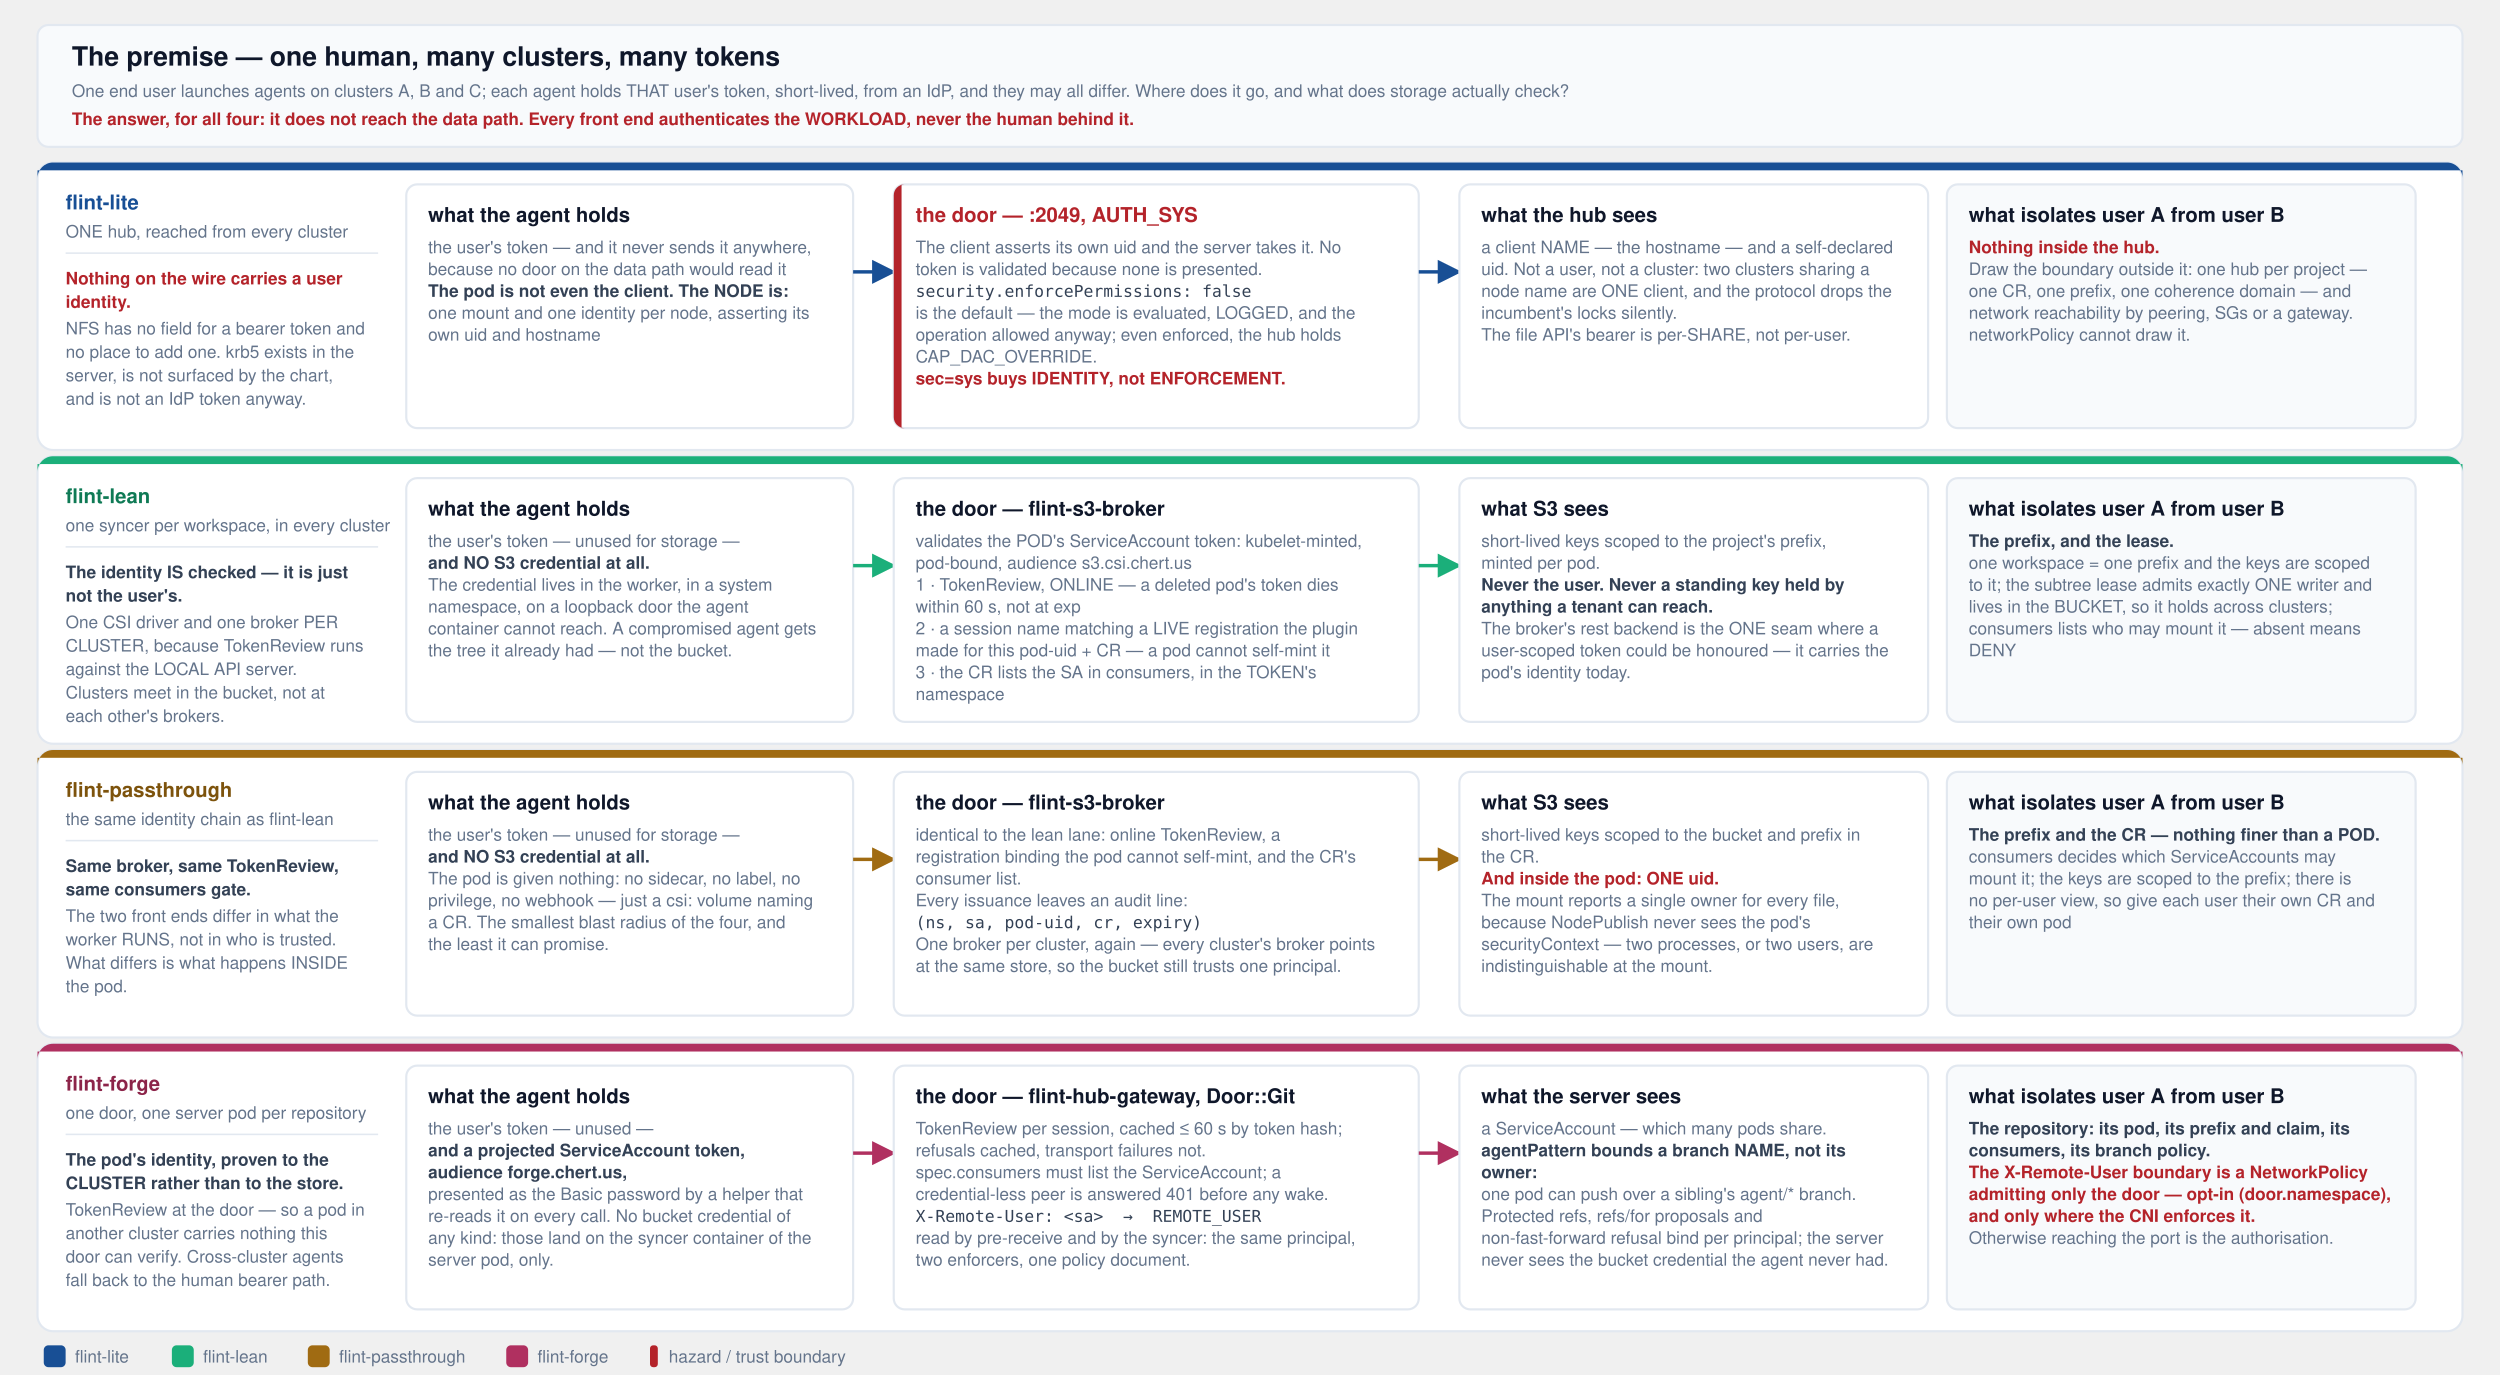
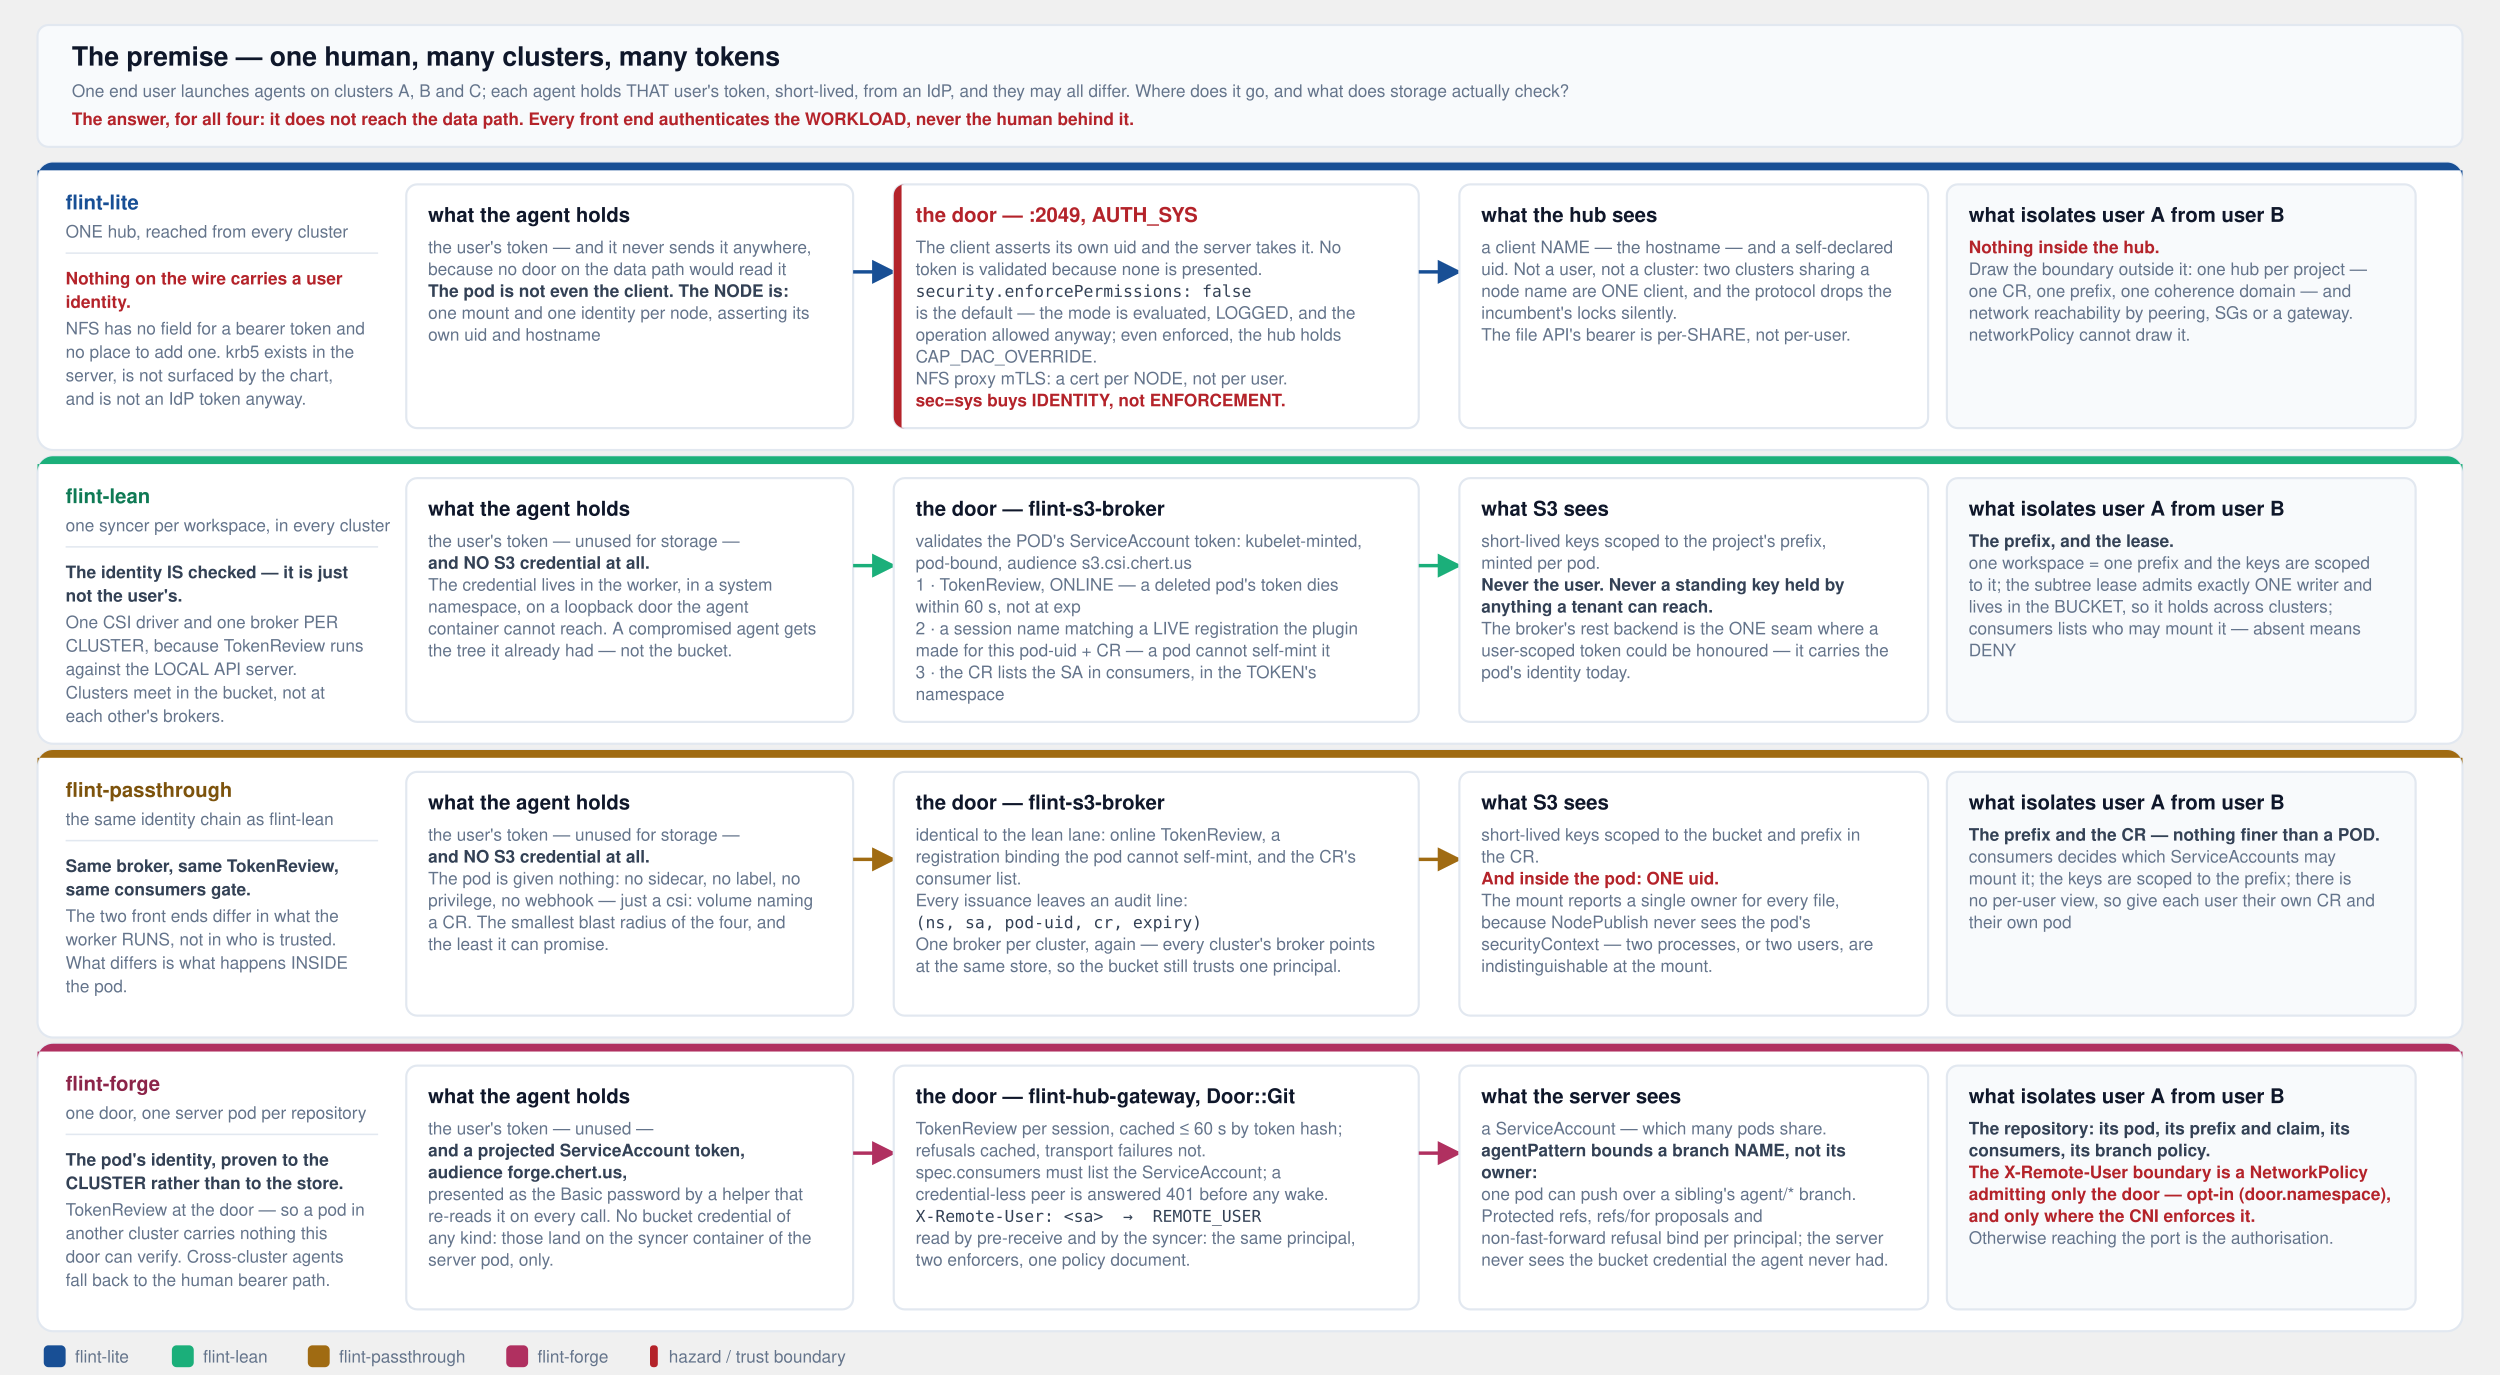
<svg xmlns="http://www.w3.org/2000/svg" viewBox="0 0 1600 880" role="img" aria-label="Where an end user's token can and cannot go, per front end. One user launches agents on several clusters, each agent holding a short-lived token that may differ per agent. For flint-lite the NFS wire has no field for it and the hub authenticates nobody. For flint-lean and flint-passthrough the enforced identity is the pod's kubelet-asserted ServiceAccount, verified online by a broker. For flint-forge it is the same ServiceAccount, verified by the door's TokenReview and carried to the server as X-Remote-User. The user's token reaches storage in no case.">
  <style>
  text{font-family:"Helvetica Neue",Helvetica,Arial,sans-serif;fill:#0f172a}
  .t1{font-size:17.0px;font-weight:600}
  .t2{font-size:13.0px;font-weight:600}
  .t3{font-size:12.0px}
  .t3b{font-size:12.0px;font-weight:600;fill:#334155}
  .t4{font-size:11.0px;fill:#64748b}
  .t4b{font-size:11.0px;font-weight:600;fill:#334155}
  .mono{font-family:Menlo,"SF Mono",Consolas,monospace;font-size:10.5px;fill:#334155}
  .mute{fill:#64748b}
  .cap{font-size:9.5px;font-weight:600;letter-spacing:.1em;fill:#64748b}
  .num{font-size:11.0px;font-weight:600;fill:#ffffff}
  .on{font-size:13.0px;font-weight:600;fill:#ffffff}
  .onsub{font-size:11.0px;fill:#ffffff;opacity:.85}
  .c-red{fill:#b4232a}
  .c-lite{fill:#184f95} .c-lean{fill:#0f7a55} .c-pass{fill:#7d530c} .c-forge{fill:#8c2449}
  .f-lite{fill:#184f95} .f-lean{fill:#1baf7a} .f-pass{fill:#a06b12} .f-forge{fill:#b03060}
  .f-red{fill:#b4232a} .f-ink{fill:#334155}
  .b-lite{fill:#eef3fa;stroke:#184f95;stroke-width:1.4} .b-lean{fill:#ecf8f2;stroke:#1baf7a;stroke-width:1.4} .b-pass{fill:#faf3e6;stroke:#a06b12;stroke-width:1.4} .b-forge{fill:#faedf2;stroke:#b03060;stroke-width:1.4}
  .hd-lite{fill:#184f95} .hd-lean{fill:#0f7a55} .hd-pass{fill:#7d530c} .hd-forge{fill:#8c2449}
  .hd-lbl{fill:#334155}
  .l-lite{stroke:#184f95;stroke-width:2.2;fill:none} .l-lean{stroke:#1baf7a;stroke-width:2.2;fill:none} .l-pass{stroke:#a06b12;stroke-width:2.2;fill:none} .l-forge{stroke:#b03060;stroke-width:2.2;fill:none}
  .l-ctl{stroke:#94a3b8;stroke-width:1.6;fill:none}
  .l-ink{stroke:#334155;stroke-width:2.2;fill:none}
  .l-red{stroke:#b4232a;stroke-width:2.2;fill:none}
  .bx{fill:#ffffff;stroke:#e2e8f0;stroke-width:1.4}
  .panel{fill:#f8fafc;stroke:#e2e8f0;stroke-width:1.4}
  .s3{fill:#f1f5f9;stroke:#64748b;stroke-width:1.6}
  .grp{fill:none;stroke:#94a3b8;stroke-width:1.3;stroke-dasharray:7 5}
  .hair{stroke:#e2e8f0;stroke-width:1}
  .lbl{fill:#f8fafc} .rowb{fill:#fbfcfd}
  .frame{fill:none;stroke:#e2e8f0;stroke-width:1.2}
  .halo{fill:#ffffff}
  .chip{fill:#f8fafc;stroke:#e2e8f0;stroke-width:1}
  .chip-red{fill:#b4232a}
  .chip-lite{fill:#184f95} .chip-lean{fill:#0f7a55} .chip-pass{fill:#7d530c} .chip-forge{fill:#8c2449}
  .chip .cap{fill:#334155}
  /* On a filled shape. Last on purpose: a class beats a presentation
     attribute, so this must win over .t4/.cap/.mono. */
  .on,.num,.onsub{fill:#ffffff}
  .cap.on{fill:#ffffff}
</style>
  <defs>
    <marker id="a-lite" viewBox="0 0 10 10" refX="9" refY="5" markerWidth="7" markerHeight="7" orient="auto-start-reverse">
      <path d="M0,0 L10,5 L0,10 z" fill="#184f95" />
    </marker>
    <marker id="a-lean" viewBox="0 0 10 10" refX="9" refY="5" markerWidth="7" markerHeight="7" orient="auto-start-reverse">
      <path d="M0,0 L10,5 L0,10 z" fill="#1baf7a" />
    </marker>
    <marker id="a-pass" viewBox="0 0 10 10" refX="9" refY="5" markerWidth="7" markerHeight="7" orient="auto-start-reverse">
      <path d="M0,0 L10,5 L0,10 z" fill="#a06b12" />
    </marker>
    <marker id="a-forge" viewBox="0 0 10 10" refX="9" refY="5" markerWidth="7" markerHeight="7" orient="auto-start-reverse">
      <path d="M0,0 L10,5 L0,10 z" fill="#b03060" />
    </marker>
    <marker id="a-ctl" viewBox="0 0 10 10" refX="9" refY="5" markerWidth="7" markerHeight="7" orient="auto-start-reverse">
      <path d="M0,0 L10,5 L0,10 z" fill="#94a3b8" />
    </marker>
    <marker id="a-ink" viewBox="0 0 10 10" refX="9" refY="5" markerWidth="7" markerHeight="7" orient="auto-start-reverse">
      <path d="M0,0 L10,5 L0,10 z" fill="#334155" />
    </marker>
    <marker id="a-red" viewBox="0 0 10 10" refX="9" refY="5" markerWidth="7" markerHeight="7" orient="auto-start-reverse">
      <path d="M0,0 L10,5 L0,10 z" fill="#b4232a" />
    </marker>
  </defs>
  <rect x="24" y="16" width="1552" height="78" rx="7" class="panel" />
  <text class="t1" x="46" y="42">The premise — one human, many clusters, many tokens</text>
  <text class="t4" x="46" y="62">One end user launches agents on clusters A, B and C; each agent holds THAT user's token, short-lived, from an IdP, and they may all differ. Where does it go, and what does storage actually check?</text>
  <text class="t4b c-red" x="46" y="80">The answer, for all four: it does not reach the data path. Every front end authenticates the WORKLOAD, never the human behind it.</text>
  <rect x="24" y="104" width="1552" height="184" rx="10" class="bx" />
  <path class="f-lite" d="M34,104 H1566 A10,10 0 0 1 1576,114 V109 H24 V114 A10,10 0 0 1 34,104 Z" />
  <text class="t2 c-lite" x="42" y="134">flint-lite</text>
  <text class="t4" x="42" y="152">ONE hub, reached from every cluster</text>
  <line class="hair" x1="42" y1="162" x2="242" y2="162" />
  <text class="t4b c-red" x="42" y="182">Nothing on the wire carries a user</text>
  <text class="t4b c-red" x="42" y="197">identity.</text>
  <text class="t4" x="42" y="214">NFS has no field for a bearer token and</text>
  <text class="t4" x="42" y="229">no place to add one. krb5 exists in the</text>
  <text class="t4" x="42" y="244">server, is not surfaced by the chart,</text>
  <text class="t4" x="42" y="259">and is not an IdP token anyway.</text>
  <rect x="260" y="118" width="286" height="156" rx="7" class="bx" />
  <text class="t2" x="274" y="142">what the agent holds</text>
  <text class="t4" x="274" y="162">the user's token — and it never sends it anywhere,</text>
  <text class="t4" x="274" y="176">because no door on the data path would read it</text>
  <text class="t4b" x="274" y="190">The pod is not even the client. The NODE is:</text>
  <text class="t4" x="274" y="204">one mount and one identity per node, asserting its</text>
  <text class="t4" x="274" y="218">own uid and hostname</text>
  <line class="l-lite" x1="546" y1="174" x2="572" y2="174" marker-end="url(#a-lite)" />
  <rect x="572" y="118" width="336" height="156" rx="7" class="bx" />
  <path class="f-red" d="M572,125 A7,7 0 0 1 579,118 H577 V274 H579 A7,7 0 0 1 572,267 Z" />
  <text class="t2 c-red" x="586" y="142">the door — :2049, AUTH_SYS</text>
  <text class="t4" x="586" y="162">The client asserts its own uid and the server takes it. No</text>
  <text class="t4" x="586" y="176">token is validated because none is presented.</text>
  <text class="mono" x="586" y="190" xml:space="preserve">security.enforcePermissions: false</text>
  <text class="t4" x="586" y="204">is the default — the mode is evaluated, LOGGED, and the</text>
  <text class="t4" x="586" y="218">operation allowed anyway; even enforced, the hub holds</text>
  <text class="t4" x="586" y="232">CAP_DAC_OVERRIDE.</text>
-   <text class="t4b c-red" x="586" y="246">sec=sys buys IDENTITY, not ENFORCEMENT.</text>
+   <text class="t4" x="586" y="246">NFS proxy mTLS: a cert per NODE, not per user.</text>
+   <text class="t4b c-red" x="586" y="260">sec=sys buys IDENTITY, not ENFORCEMENT.</text>
  <line class="l-lite" x1="908" y1="174" x2="934" y2="174" marker-end="url(#a-lite)" />
  <rect x="934" y="118" width="300" height="156" rx="7" class="bx" />
  <text class="t2" x="948" y="142">what the hub sees</text>
  <text class="t4" x="948" y="162">a client NAME — the hostname — and a self-declared</text>
  <text class="t4" x="948" y="176">uid. Not a user, not a cluster: two clusters sharing a</text>
  <text class="t4" x="948" y="190">node name are ONE client, and the protocol drops the</text>
  <text class="t4" x="948" y="204">incumbent's locks silently.</text>
  <text class="t4" x="948" y="218">The file API's bearer is per-SHARE, not per-user.</text>
  <rect x="1246" y="118" width="300" height="156" rx="7" class="panel" />
  <text class="t2" x="1260" y="142">what isolates user A from user B</text>
  <text class="t4b c-red" x="1260" y="162">Nothing inside the hub.</text>
  <text class="t4" x="1260" y="176">Draw the boundary outside it: one hub per project —</text>
  <text class="t4" x="1260" y="190">one CR, one prefix, one coherence domain — and</text>
  <text class="t4" x="1260" y="204">network reachability by peering, SGs or a gateway.</text>
  <text class="t4" x="1260" y="218">networkPolicy cannot draw it.</text>
  <rect x="24" y="292" width="1552" height="184" rx="10" class="bx" />
  <path class="f-lean" d="M34,292 H1566 A10,10 0 0 1 1576,302 V297 H24 V302 A10,10 0 0 1 34,292 Z" />
  <text class="t2 c-lean" x="42" y="322">flint-lean</text>
  <text class="t4" x="42" y="340">one syncer per workspace, in every cluster</text>
  <line class="hair" x1="42" y1="350" x2="242" y2="350" />
  <text class="t4b" x="42" y="370">The identity IS checked — it is just</text>
  <text class="t4b" x="42" y="385">not the user's.</text>
  <text class="t4" x="42" y="402">One CSI driver and one broker PER</text>
  <text class="t4" x="42" y="417">CLUSTER, because TokenReview runs</text>
  <text class="t4" x="42" y="432">against the LOCAL API server.</text>
  <text class="t4" x="42" y="447">Clusters meet in the bucket, not at</text>
  <text class="t4" x="42" y="462">each other's brokers.</text>
  <rect x="260" y="306" width="286" height="156" rx="7" class="bx" />
  <text class="t2" x="274" y="330">what the agent holds</text>
  <text class="t4" x="274" y="350">the user's token — unused for storage —</text>
  <text class="t4b" x="274" y="364">and NO S3 credential at all.</text>
  <text class="t4" x="274" y="378">The credential lives in the worker, in a system</text>
  <text class="t4" x="274" y="392">namespace, on a loopback door the agent</text>
  <text class="t4" x="274" y="406">container cannot reach. A compromised agent gets</text>
  <text class="t4" x="274" y="420">the tree it already had — not the bucket.</text>
  <line class="l-lean" x1="546" y1="362" x2="572" y2="362" marker-end="url(#a-lean)" />
  <rect x="572" y="306" width="336" height="156" rx="7" class="bx" />
  <text class="t2" x="586" y="330">the door — flint-s3-broker</text>
  <text class="t4" x="586" y="350">validates the POD's ServiceAccount token: kubelet-minted,</text>
  <text class="t4" x="586" y="364">pod-bound, audience s3.csi.chert.us</text>
  <text class="t4" x="586" y="378">1 · TokenReview, ONLINE — a deleted pod's token dies</text>
  <text class="t4" x="586" y="392">within 60 s, not at exp</text>
  <text class="t4" x="586" y="406">2 · a session name matching a LIVE registration the plugin</text>
  <text class="t4" x="586" y="420">made for this pod-uid + CR — a pod cannot self-mint it</text>
  <text class="t4" x="586" y="434">3 · the CR lists the SA in consumers, in the TOKEN's</text>
  <text class="t4" x="586" y="448">namespace</text>
  <line class="l-lean" x1="908" y1="362" x2="934" y2="362" marker-end="url(#a-lean)" />
  <rect x="934" y="306" width="300" height="156" rx="7" class="bx" />
  <text class="t2" x="948" y="330">what S3 sees</text>
  <text class="t4" x="948" y="350">short-lived keys scoped to the project's prefix,</text>
  <text class="t4" x="948" y="364">minted per pod.</text>
  <text class="t4b" x="948" y="378">Never the user. Never a standing key held by</text>
  <text class="t4b" x="948" y="392">anything a tenant can reach.</text>
  <text class="t4" x="948" y="406">The broker's rest backend is the ONE seam where a</text>
  <text class="t4" x="948" y="420">user-scoped token could be honoured — it carries the</text>
  <text class="t4" x="948" y="434">pod's identity today.</text>
  <rect x="1246" y="306" width="300" height="156" rx="7" class="panel" />
  <text class="t2" x="1260" y="330">what isolates user A from user B</text>
  <text class="t4b" x="1260" y="350">The prefix, and the lease.</text>
  <text class="t4" x="1260" y="364">one workspace = one prefix and the keys are scoped</text>
  <text class="t4" x="1260" y="378">to it; the subtree lease admits exactly ONE writer and</text>
  <text class="t4" x="1260" y="392">lives in the BUCKET, so it holds across clusters;</text>
  <text class="t4" x="1260" y="406">consumers lists who may mount it — absent means</text>
  <text class="t4" x="1260" y="420">DENY</text>
  <rect x="24" y="480" width="1552" height="184" rx="10" class="bx" />
  <path class="f-pass" d="M34,480 H1566 A10,10 0 0 1 1576,490 V485 H24 V490 A10,10 0 0 1 34,480 Z" />
  <text class="t2 c-pass" x="42" y="510">flint-passthrough</text>
  <text class="t4" x="42" y="528">the same identity chain as flint-lean</text>
  <line class="hair" x1="42" y1="538" x2="242" y2="538" />
  <text class="t4b" x="42" y="558">Same broker, same TokenReview,</text>
  <text class="t4b" x="42" y="573">same consumers gate.</text>
  <text class="t4" x="42" y="590">The two front ends differ in what the</text>
  <text class="t4" x="42" y="605">worker RUNS, not in who is trusted.</text>
  <text class="t4" x="42" y="620">What differs is what happens INSIDE</text>
  <text class="t4" x="42" y="635">the pod.</text>
  <rect x="260" y="494" width="286" height="156" rx="7" class="bx" />
  <text class="t2" x="274" y="518">what the agent holds</text>
  <text class="t4" x="274" y="538">the user's token — unused for storage —</text>
  <text class="t4b" x="274" y="552">and NO S3 credential at all.</text>
  <text class="t4" x="274" y="566">The pod is given nothing: no sidecar, no label, no</text>
  <text class="t4" x="274" y="580">privilege, no webhook — just a csi: volume naming</text>
  <text class="t4" x="274" y="594">a CR. The smallest blast radius of the four, and</text>
  <text class="t4" x="274" y="608">the least it can promise.</text>
  <line class="l-pass" x1="546" y1="550" x2="572" y2="550" marker-end="url(#a-pass)" />
  <rect x="572" y="494" width="336" height="156" rx="7" class="bx" />
  <text class="t2" x="586" y="518">the door — flint-s3-broker</text>
  <text class="t4" x="586" y="538">identical to the lean lane: online TokenReview, a</text>
  <text class="t4" x="586" y="552">registration binding the pod cannot self-mint, and the CR's</text>
  <text class="t4" x="586" y="566">consumer list.</text>
  <text class="t4" x="586" y="580">Every issuance leaves an audit line:</text>
  <text class="mono" x="586" y="594" xml:space="preserve">(ns, sa, pod-uid, cr, expiry)</text>
  <text class="t4" x="586" y="608">One broker per cluster, again — every cluster's broker points</text>
  <text class="t4" x="586" y="622">at the same store, so the bucket still trusts one principal.</text>
  <line class="l-pass" x1="908" y1="550" x2="934" y2="550" marker-end="url(#a-pass)" />
  <rect x="934" y="494" width="300" height="156" rx="7" class="bx" />
  <text class="t2" x="948" y="518">what S3 sees</text>
  <text class="t4" x="948" y="538">short-lived keys scoped to the bucket and prefix in</text>
  <text class="t4" x="948" y="552">the CR.</text>
  <text class="t4b c-red" x="948" y="566">And inside the pod: ONE uid.</text>
  <text class="t4" x="948" y="580">The mount reports a single owner for every file,</text>
  <text class="t4" x="948" y="594">because NodePublish never sees the pod's</text>
  <text class="t4" x="948" y="608">securityContext — two processes, or two users, are</text>
  <text class="t4" x="948" y="622">indistinguishable at the mount.</text>
  <rect x="1246" y="494" width="300" height="156" rx="7" class="panel" />
  <text class="t2" x="1260" y="518">what isolates user A from user B</text>
  <text class="t4b" x="1260" y="538">The prefix and the CR — nothing finer than a POD.</text>
  <text class="t4" x="1260" y="552">consumers decides which ServiceAccounts may</text>
  <text class="t4" x="1260" y="566">mount it; the keys are scoped to the prefix; there is</text>
  <text class="t4" x="1260" y="580">no per-user view, so give each user their own CR and</text>
  <text class="t4" x="1260" y="594">their own pod</text>
  <rect x="24" y="668" width="1552" height="184" rx="10" class="bx" />
  <path class="f-forge" d="M34,668 H1566 A10,10 0 0 1 1576,678 V673 H24 V678 A10,10 0 0 1 34,668 Z" />
  <text class="t2 c-forge" x="42" y="698">flint-forge</text>
  <text class="t4" x="42" y="716">one door, one server pod per repository</text>
  <line class="hair" x1="42" y1="726" x2="242" y2="726" />
  <text class="t4b" x="42" y="746">The pod's identity, proven to the</text>
  <text class="t4b" x="42" y="761">CLUSTER rather than to the store.</text>
  <text class="t4" x="42" y="778">TokenReview at the door — so a pod in</text>
  <text class="t4" x="42" y="793">another cluster carries nothing this</text>
  <text class="t4" x="42" y="808">door can verify. Cross-cluster agents</text>
  <text class="t4" x="42" y="823">fall back to the human bearer path.</text>
  <rect x="260" y="682" width="286" height="156" rx="7" class="bx" />
  <text class="t2" x="274" y="706">what the agent holds</text>
  <text class="t4" x="274" y="726">the user's token — unused —</text>
  <text class="t4b" x="274" y="740">and a projected ServiceAccount token,</text>
  <text class="t4b" x="274" y="754">audience forge.chert.us,</text>
  <text class="t4" x="274" y="768">presented as the Basic password by a helper that</text>
  <text class="t4" x="274" y="782">re-reads it on every call. No bucket credential of</text>
  <text class="t4" x="274" y="796">any kind: those land on the syncer container of the</text>
  <text class="t4" x="274" y="810">server pod, only.</text>
  <line class="l-forge" x1="546" y1="738" x2="572" y2="738" marker-end="url(#a-forge)" />
  <rect x="572" y="682" width="336" height="156" rx="7" class="bx" />
  <text class="t2" x="586" y="706">the door — flint-hub-gateway, Door::Git</text>
  <text class="t4" x="586" y="726">TokenReview per session, cached ≤ 60 s by token hash;</text>
  <text class="t4" x="586" y="740">refusals cached, transport failures not.</text>
  <text class="t4" x="586" y="754">spec.consumers must list the ServiceAccount; a</text>
  <text class="t4" x="586" y="768">credential-less peer is answered 401 before any wake.</text>
  <text class="mono" x="586" y="782" xml:space="preserve">X-Remote-User: &lt;sa&gt;  →  REMOTE_USER</text>
  <text class="t4" x="586" y="796">read by pre-receive and by the syncer: the same principal,</text>
  <text class="t4" x="586" y="810">two enforcers, one policy document.</text>
  <line class="l-forge" x1="908" y1="738" x2="934" y2="738" marker-end="url(#a-forge)" />
  <rect x="934" y="682" width="300" height="156" rx="7" class="bx" />
  <text class="t2" x="948" y="706">what the server sees</text>
  <text class="t4" x="948" y="726">a ServiceAccount — which many pods share.</text>
  <text class="t4b" x="948" y="740">agentPattern bounds a branch NAME, not its</text>
  <text class="t4b" x="948" y="754">owner:</text>
  <text class="t4" x="948" y="768">one pod can push over a sibling's agent/* branch.</text>
  <text class="t4" x="948" y="782">Protected refs, refs/for proposals and</text>
  <text class="t4" x="948" y="796">non-fast-forward refusal bind per principal; the server</text>
  <text class="t4" x="948" y="810">never sees the bucket credential the agent never had.</text>
  <rect x="1246" y="682" width="300" height="156" rx="7" class="panel" />
  <text class="t2" x="1260" y="706">what isolates user A from user B</text>
  <text class="t4b" x="1260" y="726">The repository: its pod, its prefix and claim, its</text>
  <text class="t4b" x="1260" y="740">consumers, its branch policy.</text>
  <text class="t4b c-red" x="1260" y="754">The X-Remote-User boundary is a NetworkPolicy</text>
  <text class="t4b c-red" x="1260" y="768">admitting only the door — opt-in (door.namespace),</text>
  <text class="t4b c-red" x="1260" y="782">and only where the CNI enforces it.</text>
  <text class="t4" x="1260" y="796">Otherwise reaching the port is the authorisation.</text>
  <rect x="28" y="861" width="14" height="14" rx="3" class="f-lite" />
  <text class="t4" x="48" y="872">flint-lite</text>
  <rect x="110" y="861" width="14" height="14" rx="3" class="f-lean" />
  <text class="t4" x="130" y="872">flint-lean</text>
  <rect x="197" y="861" width="14" height="14" rx="3" class="f-pass" />
  <text class="t4" x="217" y="872">flint-passthrough</text>
  <rect x="324" y="861" width="14" height="14" rx="3" class="f-forge" />
  <text class="t4" x="344" y="872">flint-forge</text>
  <rect x="416" y="861" width="5" height="14" rx="2" class="f-red" />
  <text class="t4" x="428" y="872">hazard / trust boundary</text>
</svg>
